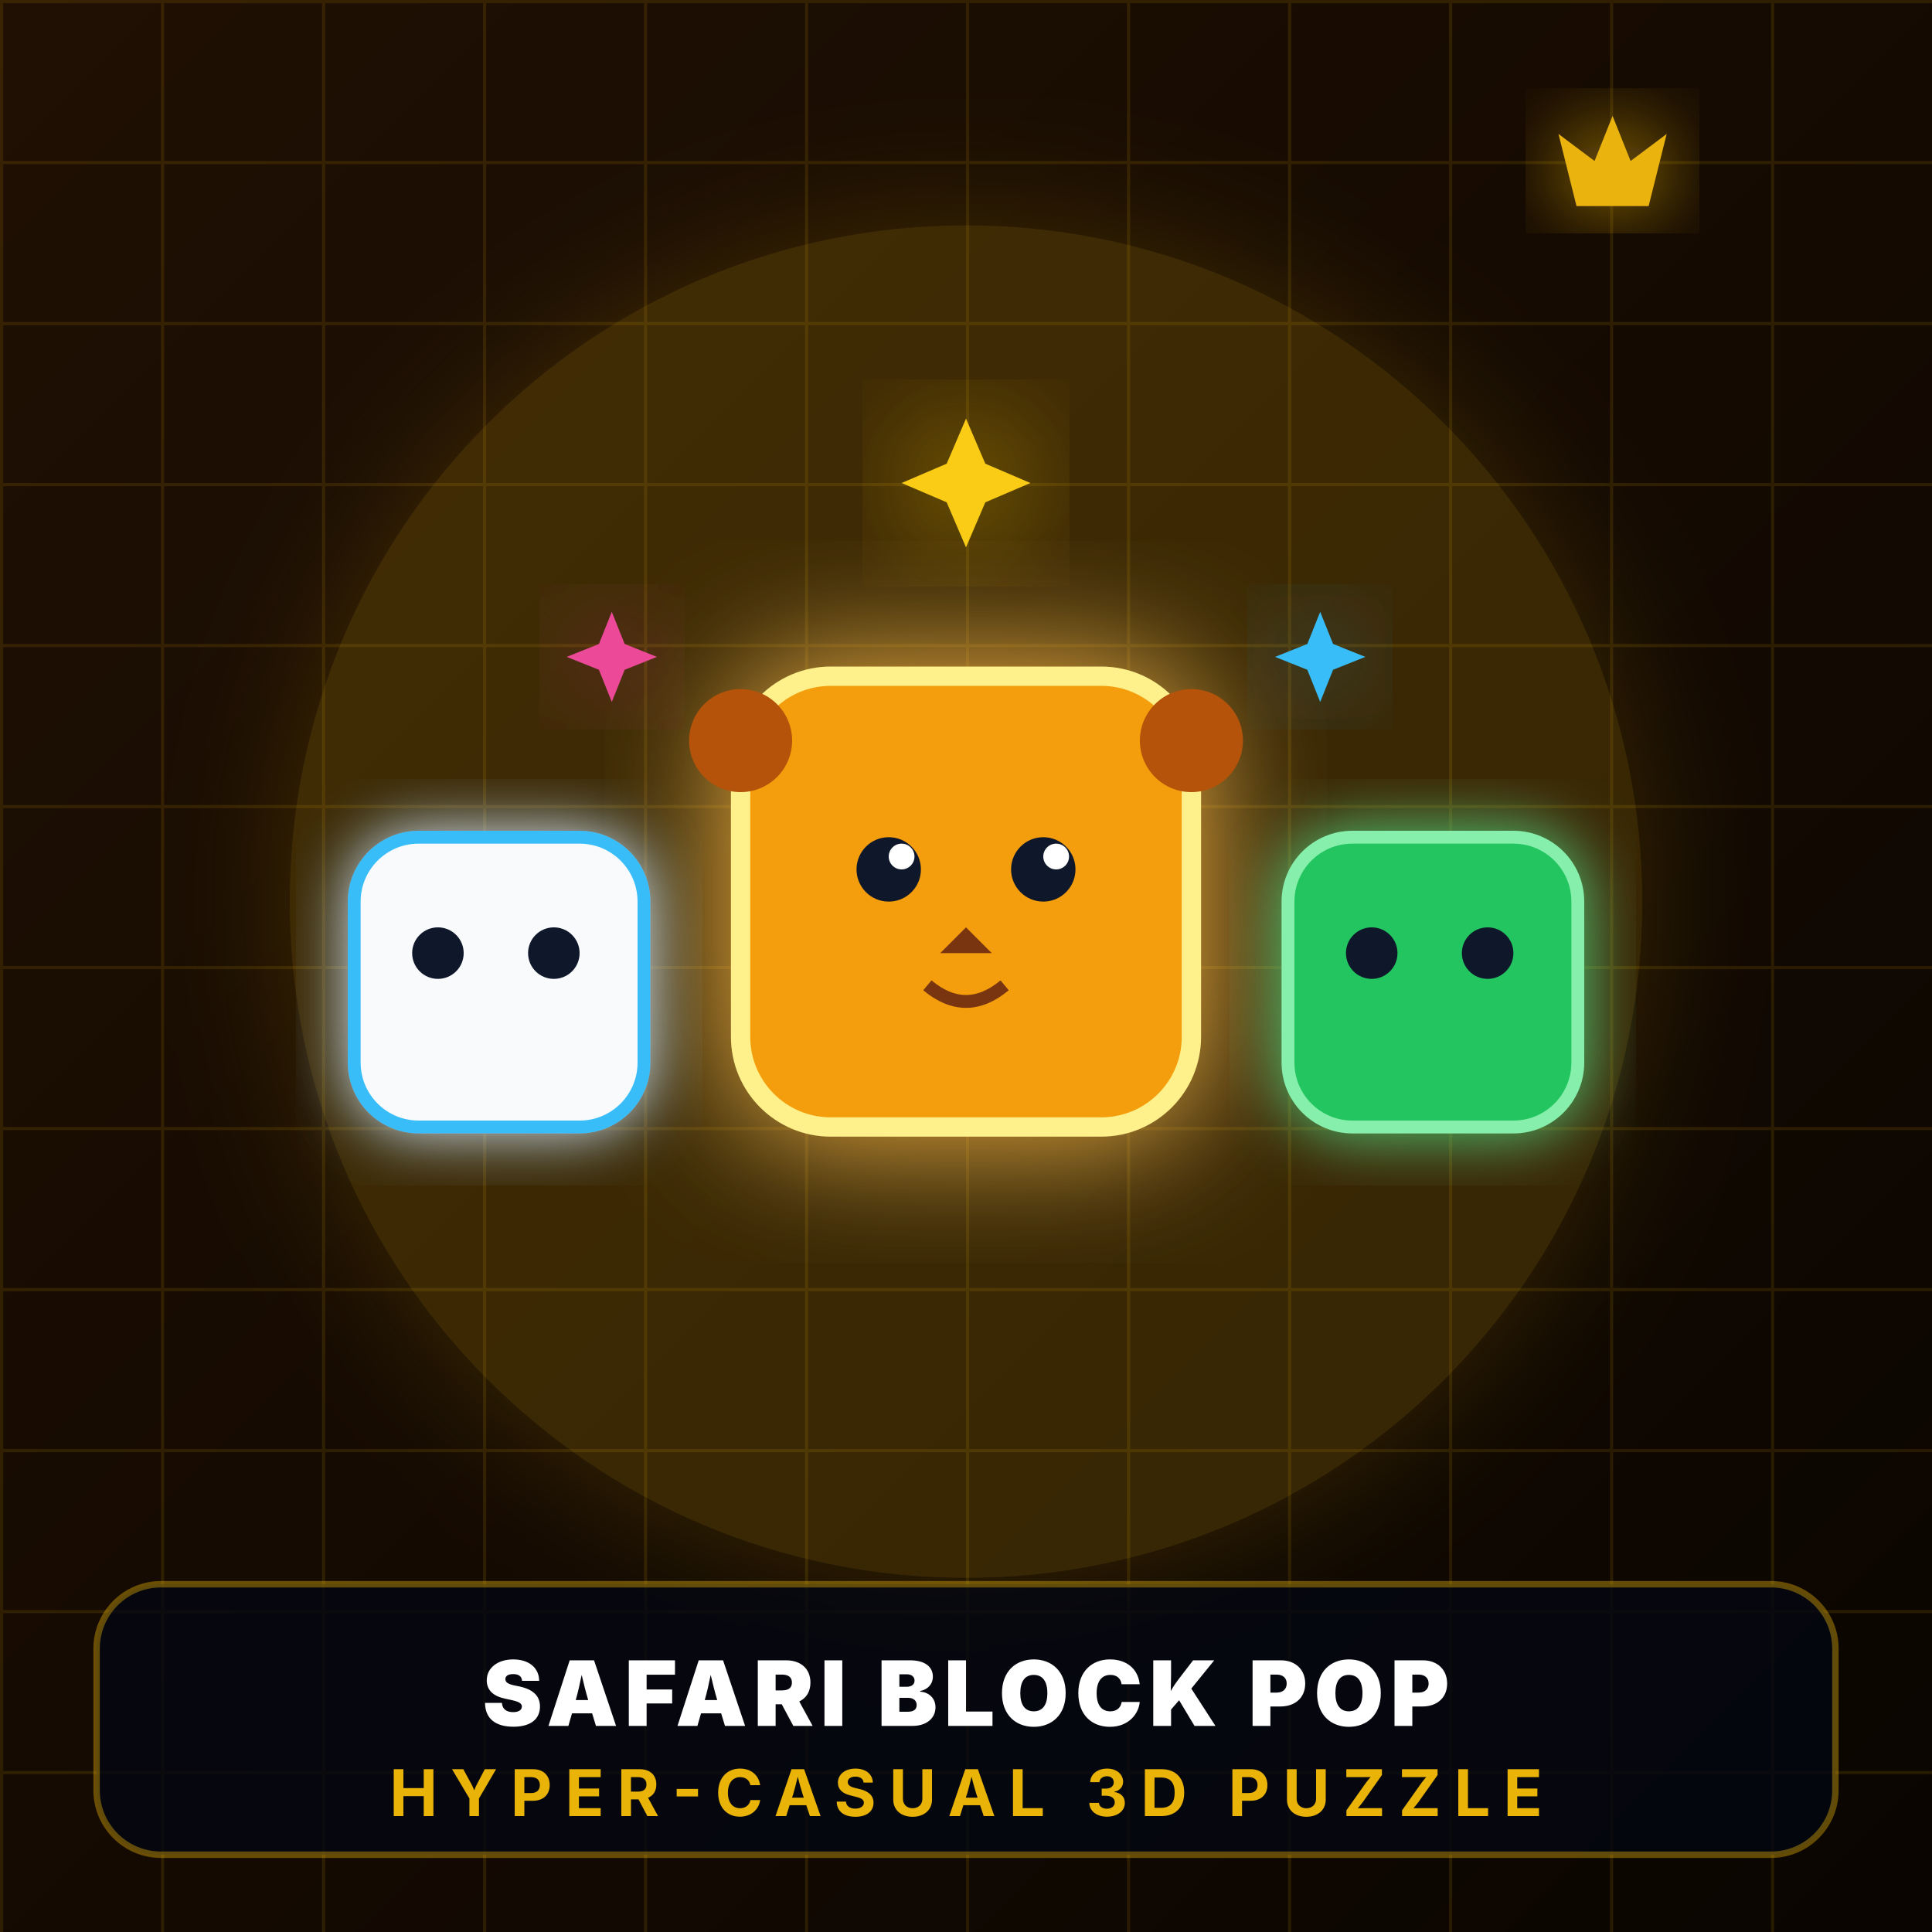
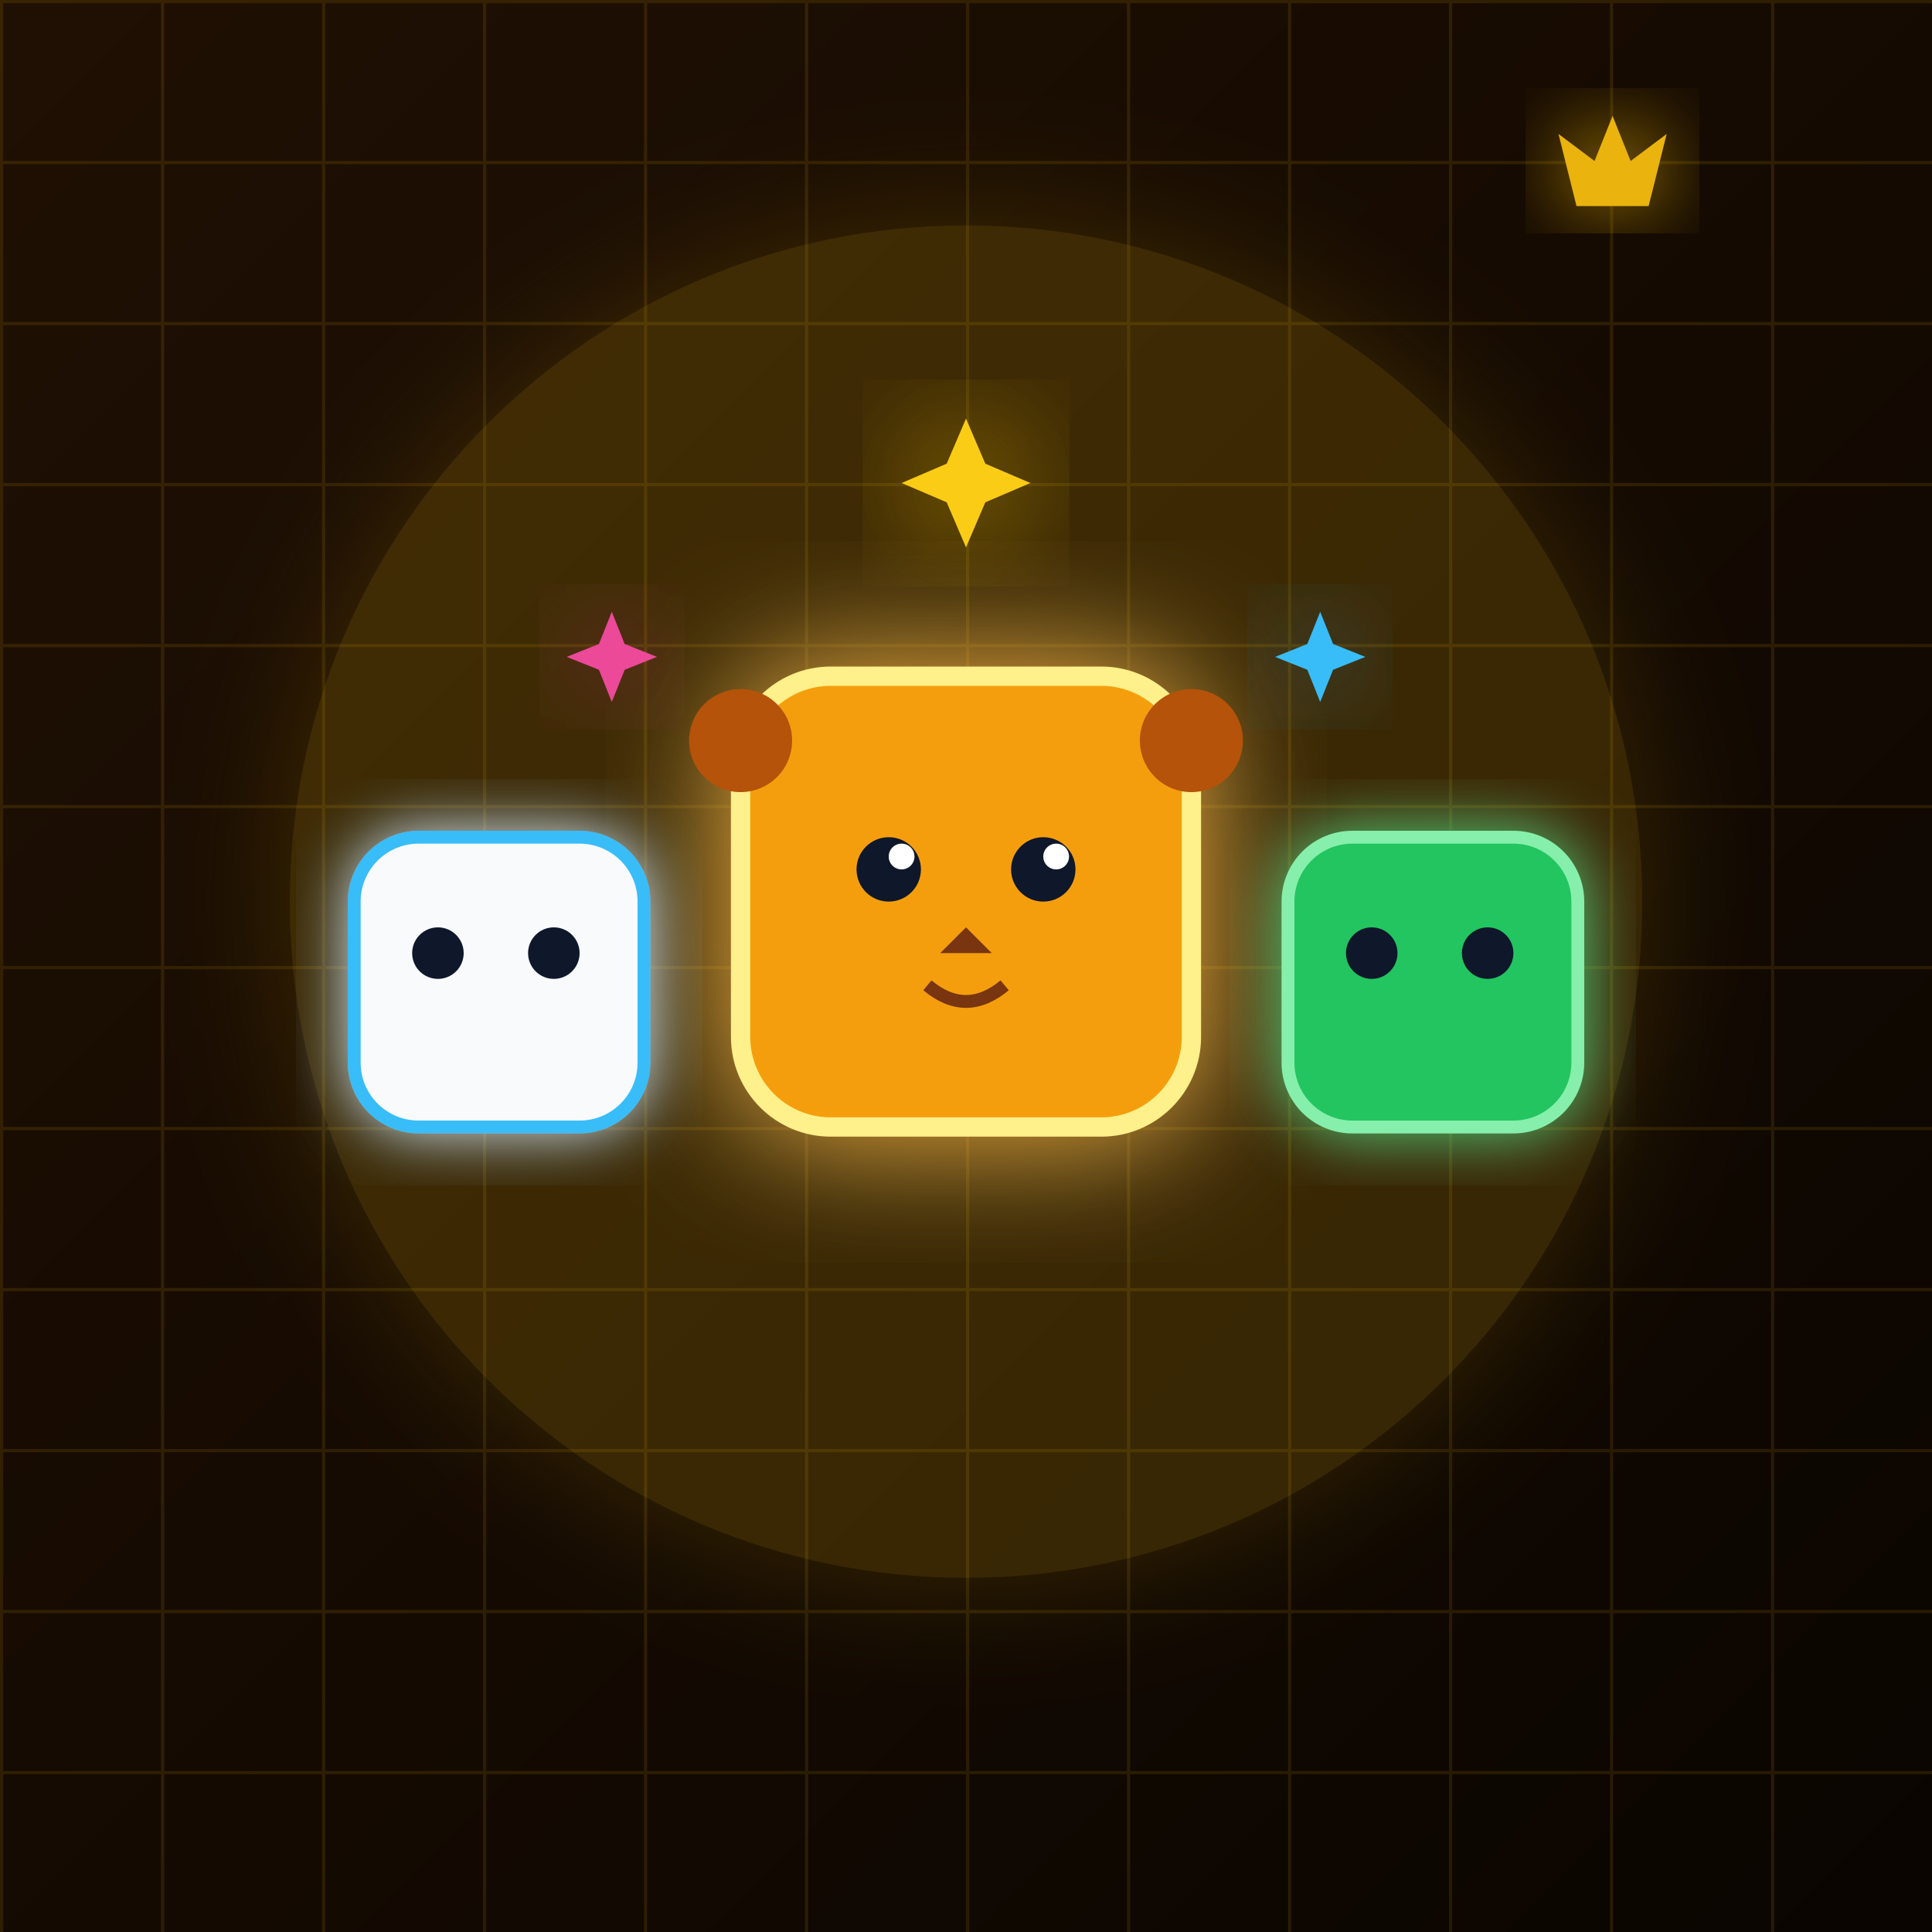
<svg xmlns="http://www.w3.org/2000/svg" viewBox="0 0 300 300" width="100%" height="100%">
  <defs>
    <linearGradient id="bgGrad" x1="0%" y1="0%" x2="100%" y2="100%">
      <stop offset="0%" stop-color="#201003" />
      <stop offset="100%" stop-color="#0a0501" />
    </linearGradient>
    <filter id="glow" x="-20%" y="-20%" width="140%" height="140%">
      <feGaussianBlur stdDeviation="5" result="blur" />
      <feComposite in="SourceGraphic" in2="blur" operator="over" />
    </filter>
    <filter id="brightGlow" x="-30%" y="-30%" width="160%" height="160%">
      <feGaussianBlur stdDeviation="10" result="blur" />
      <feColorMatrix type="matrix" values="1 0 0 0 0  0 1 0 0 0  0 0 1 0 0  0 0 0 2 0" />
      <feComposite in="SourceGraphic" in2="blur" operator="over" />
    </filter>
    <pattern id="gridPattern" width="25" height="25" patternUnits="userSpaceOnUse">
      <path d="M 25 0 L 0 0 0 25" fill="none" stroke="#eab308" stroke-width="1" stroke-opacity="0.12" />
    </pattern>
  </defs>
  <rect width="300" height="300" fill="url(#bgGrad)" />
  <rect width="300" height="300" fill="url(#gridPattern)" />
  <circle cx="150" cy="140" r="105" fill="#eab308" opacity="0.18" filter="url(#brightGlow)" />
  <g transform="translate(242, 18) scale(0.7)">
    <polygon points="12,0 16,10 24,4 20,20 4,20 0,4 8,10" fill="#eab308" filter="url(#brightGlow)" />
  </g>
  <g id="artwork">
    <rect x="115" y="105" width="70" height="70" rx="14" fill="#f59e0b" stroke="#fef08a" stroke-width="3" filter="url(#brightGlow)" />
    <circle cx="115" cy="115" r="8" fill="#b45309" />
    <circle cx="185" cy="115" r="8" fill="#b45309" />
    <circle cx="138" cy="135" r="5" fill="#0f172a" />
    <circle cx="140" cy="133" r="2" fill="#ffffff" />
    <circle cx="162" cy="135" r="5" fill="#0f172a" />
    <circle cx="164" cy="133" r="2" fill="#ffffff" />
    <polygon points="150,144 146,148 154,148" fill="#78350f" />
    <path d="M 144,153 Q 150,158 156,153" fill="none" stroke="#78350f" stroke-width="2" />
    <rect x="55" y="130" width="45" height="45" rx="10" fill="#f8fafc" stroke="#38bdf8" stroke-width="2" filter="url(#glow)" />
    <circle cx="68" cy="148" r="4" fill="#0f172a" />
    <circle cx="86" cy="148" r="4" fill="#0f172a" />
    <rect x="200" y="130" width="45" height="45" rx="10" fill="#22c55e" stroke="#86efac" stroke-width="2" filter="url(#glow)" />
    <circle cx="213" cy="148" r="4" fill="#0f172a" />
    <circle cx="231" cy="148" r="4" fill="#0f172a" />
    <polygon points="150,65 153,72 160,75 153,78 150,85 147,78 140,75 147,72" fill="#facc15" filter="url(#brightGlow)" />
    <polygon points="95,95 97,100 102,102 97,104 95,109 93,104 88,102 93,100" fill="#ec4899" filter="url(#brightGlow)" />
    <polygon points="205,95 207,100 212,102 207,104 205,109 203,104 198,102 203,100" fill="#38bdf8" filter="url(#brightGlow)" />
  </g>
-   <rect x="15" y="246" width="270" height="42" rx="10" fill="#030712" fill-opacity="0.8" stroke="#eab308" stroke-width="1" stroke-opacity="0.4" />
-   <text x="150" y="268" font-family="'Orbitron', -apple-system, sans-serif" font-weight="900" font-size="14" fill="#ffffff" text-anchor="middle" letter-spacing="1">SAFARI BLOCK POP</text>
-   <text x="150" y="282" font-family="-apple-system, sans-serif" font-weight="700" font-size="10" fill="#eab308" text-anchor="middle" letter-spacing="2">HYPER-CASUAL 3D PUZZLE</text>
</svg>
